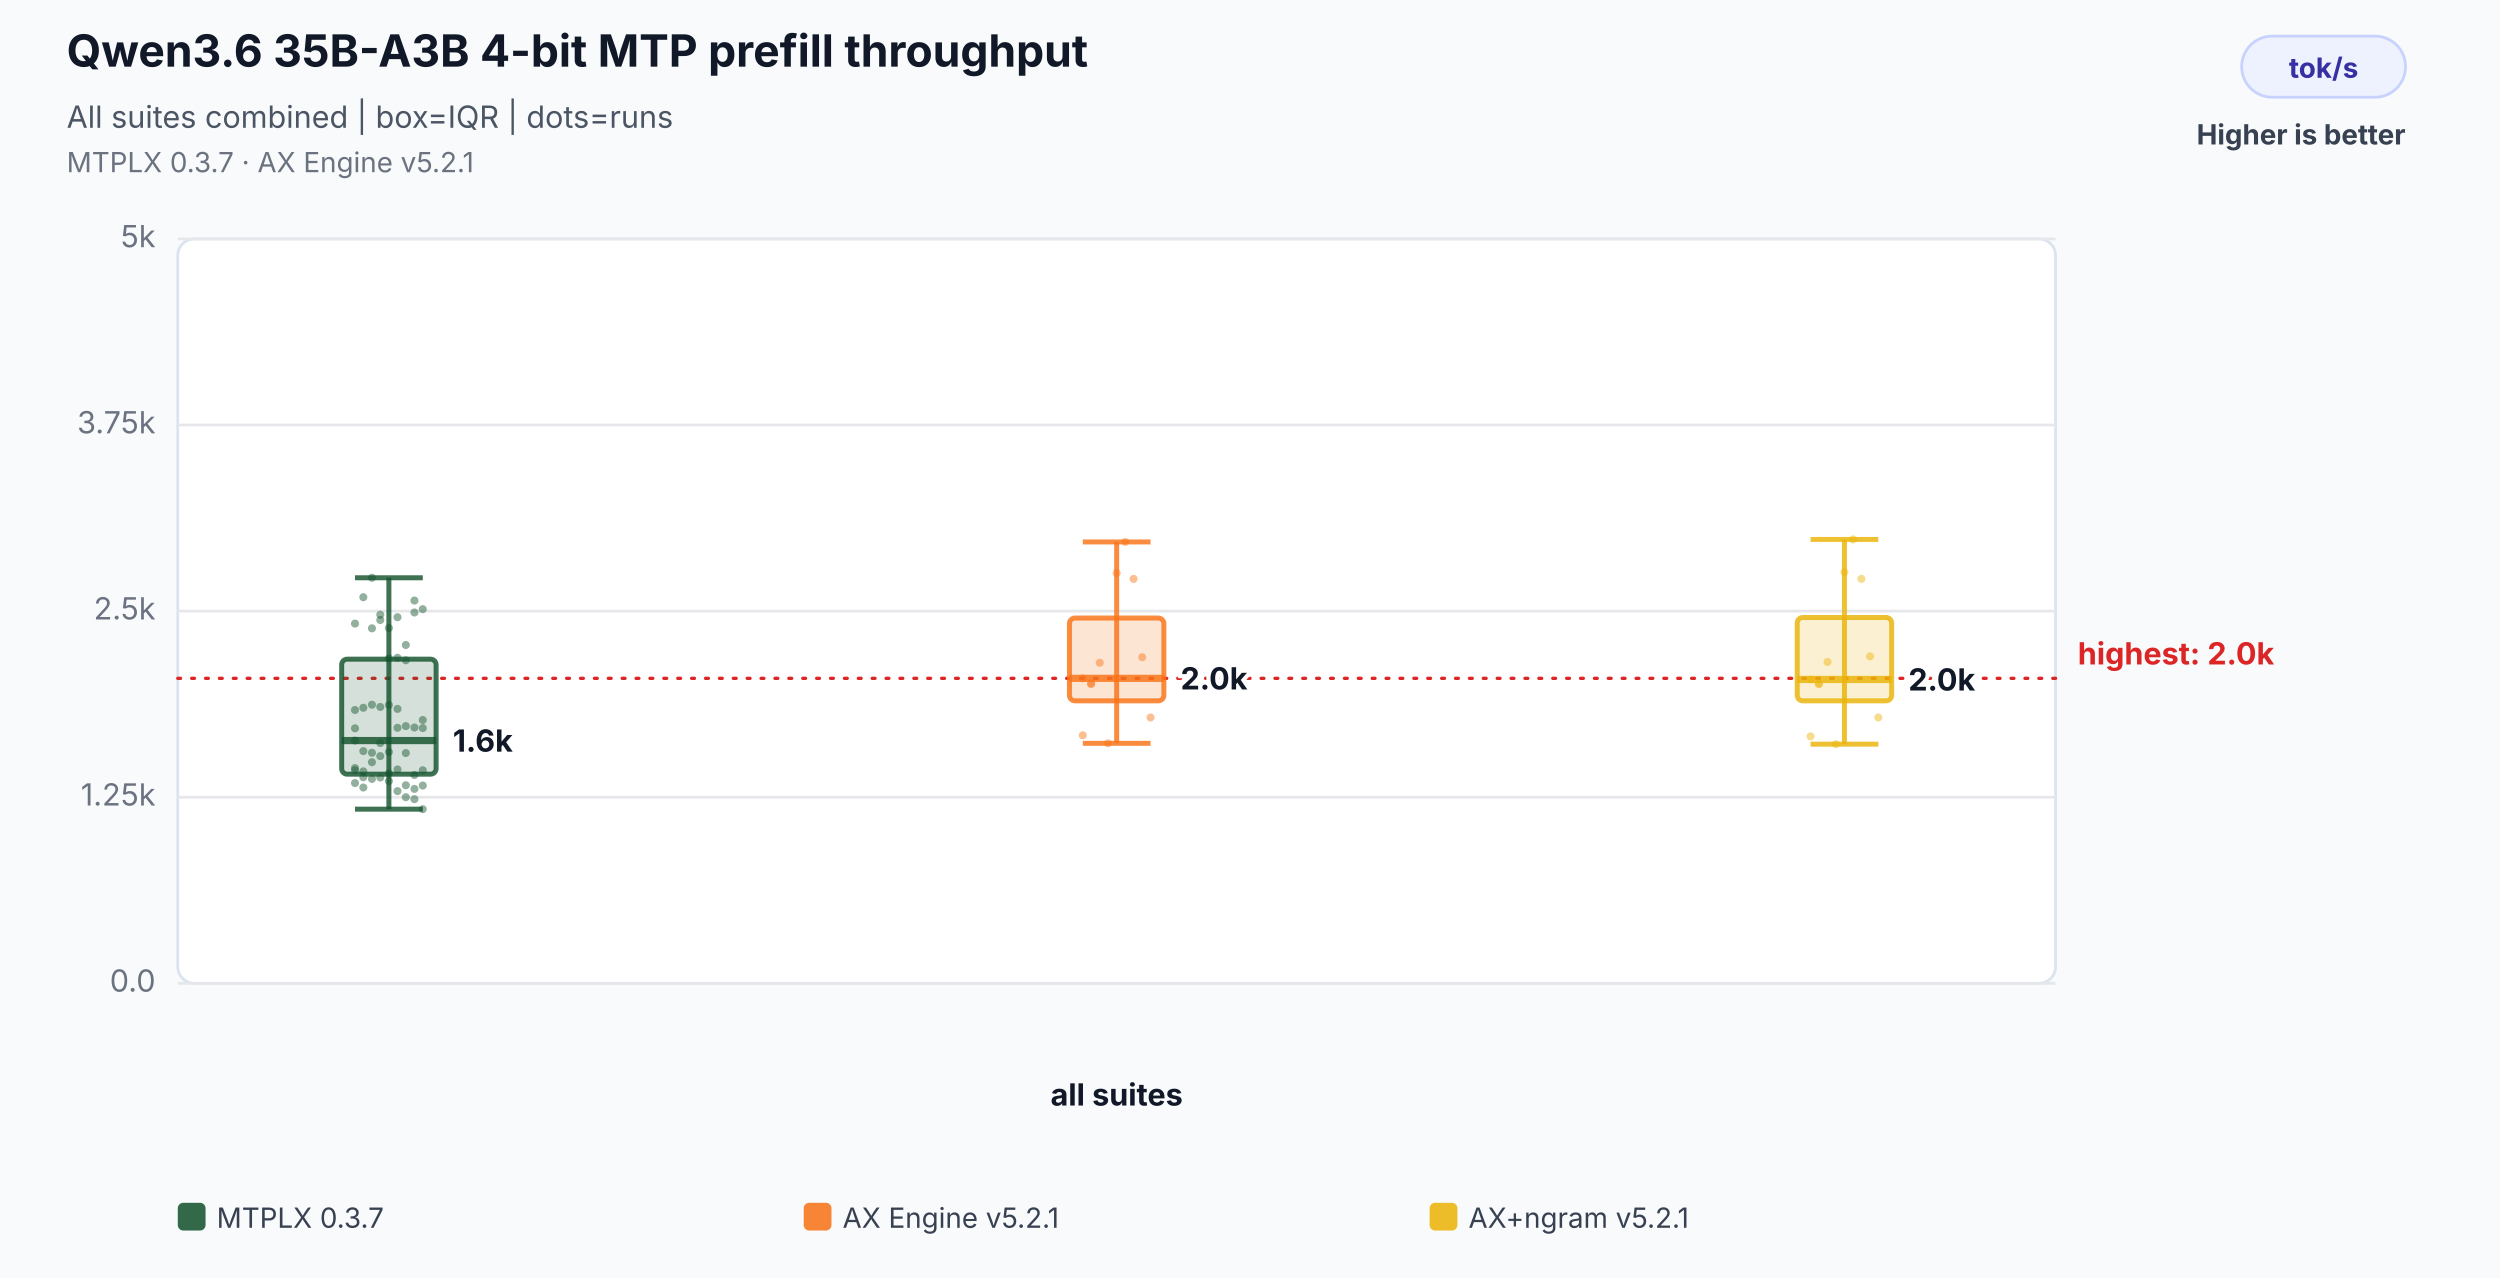
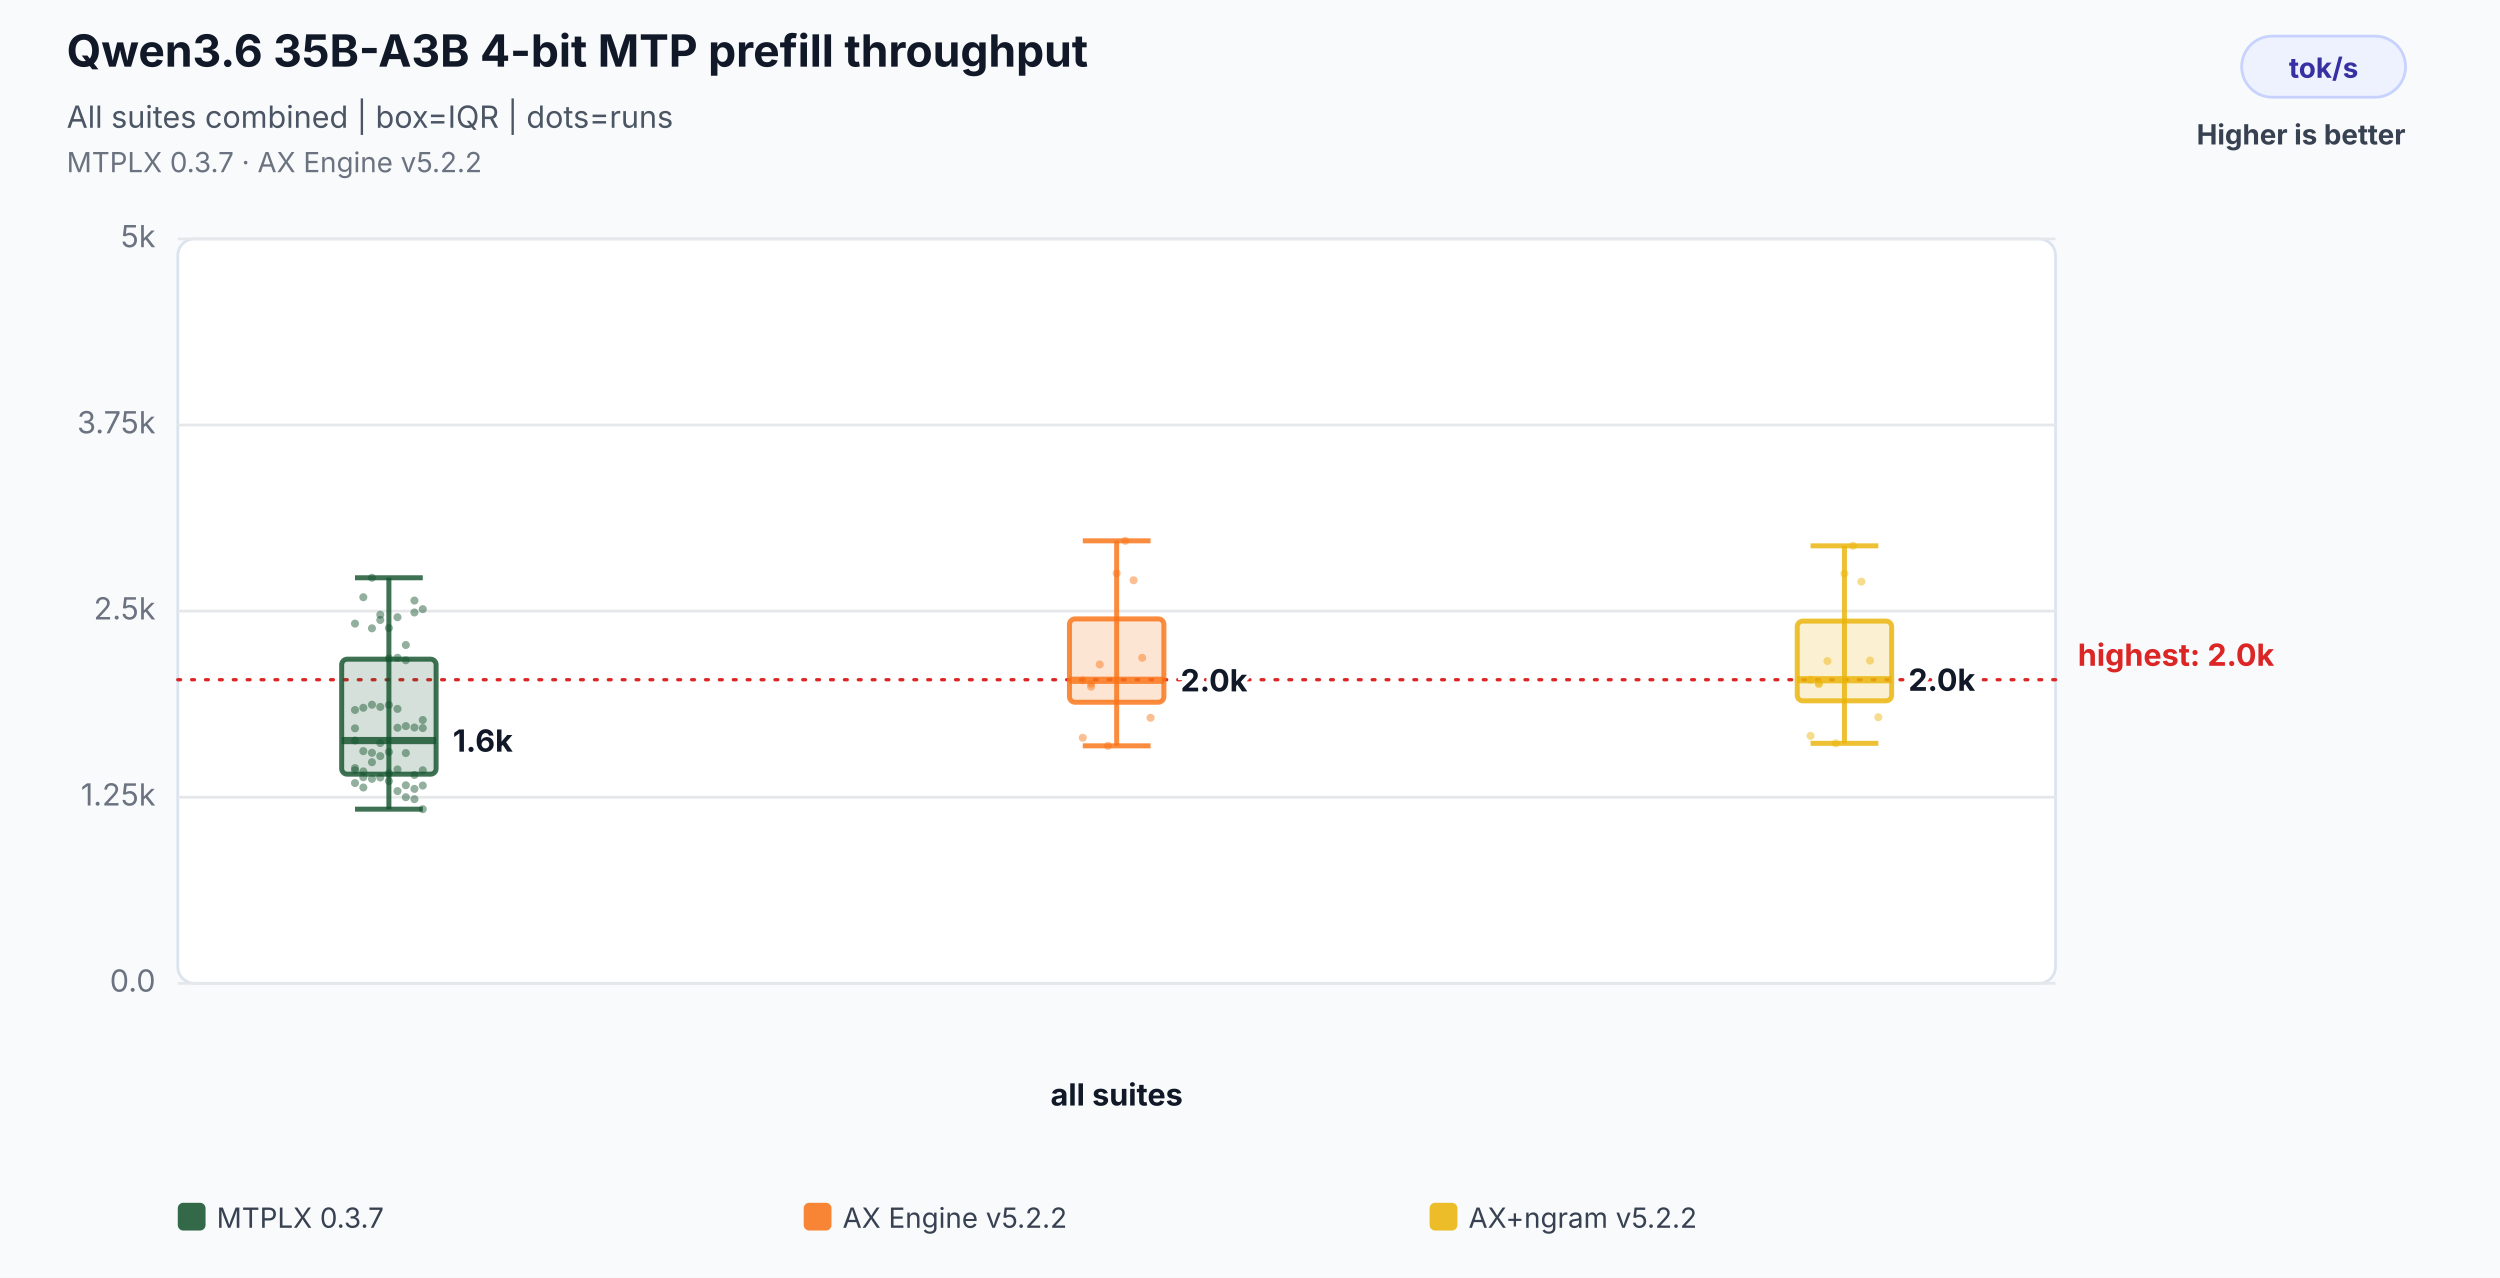
<svg xmlns="http://www.w3.org/2000/svg" width="900" height="460" viewBox="0 0 900 460" role="img" aria-labelledby="title desc">
  <rect width="100%" height="100%" fill="#f8fafc" />
  <text x="24" y="24" font-family="Inter,Segoe UI,Arial,sans-serif" font-size="16" font-weight="700" fill="#111827">Qwen3.6 35B-A3B 4-bit MTP prefill throughput</text>
  <text x="24" y="46" font-family="Inter,Segoe UI,Arial,sans-serif" font-size="11" fill="#4b5563">All suites combined | box=IQR | dots=runs</text>
-   <text x="24" y="62" font-family="Inter,Segoe UI,Arial,sans-serif" font-size="10" fill="#6b7280">MTPLX 0.3.7 · AX Engine v5.2.1</text>
+   <text x="24" y="62" font-family="Inter,Segoe UI,Arial,sans-serif" font-size="10" fill="#6b7280">MTPLX 0.3.7 · AX Engine v5.2.2</text>
  <rect x="807" y="13" width="59" height="22" rx="11" fill="#eef2ff" stroke="#c7d2fe" />
  <text x="836.5" y="28" text-anchor="middle" font-family="Inter,Segoe UI,Arial,sans-serif" font-size="10" font-weight="700" fill="#3730a3">tok/s</text>
  <text x="866" y="52" text-anchor="end" font-family="Inter,Segoe UI,Arial,sans-serif" font-size="10" font-weight="700" fill="#374151">Higher is better</text>
  <rect x="64" y="86" width="676" height="268" rx="6" fill="#ffffff" stroke="#dbe3ef" />
  <line x1="64" y1="354.0" x2="740" y2="354.0" stroke="#e5e7eb" stroke-width="1" />
  <text x="56" y="357.0" text-anchor="end" font-family="Inter,Segoe UI,Arial,sans-serif" font-size="11" fill="#6b7280">0.0</text>
  <line x1="64" y1="287.0" x2="740" y2="287.0" stroke="#e5e7eb" stroke-width="1" />
  <text x="56" y="290.0" text-anchor="end" font-family="Inter,Segoe UI,Arial,sans-serif" font-size="11" fill="#6b7280">1.25k</text>
  <line x1="64" y1="220.0" x2="740" y2="220.0" stroke="#e5e7eb" stroke-width="1" />
  <text x="56" y="223.0" text-anchor="end" font-family="Inter,Segoe UI,Arial,sans-serif" font-size="11" fill="#6b7280">2.5k</text>
  <line x1="64" y1="153.0" x2="740" y2="153.0" stroke="#e5e7eb" stroke-width="1" />
  <text x="56" y="156.0" text-anchor="end" font-family="Inter,Segoe UI,Arial,sans-serif" font-size="11" fill="#6b7280">3.75k</text>
  <line x1="64" y1="86.0" x2="740" y2="86.0" stroke="#e5e7eb" stroke-width="1" />
  <text x="56" y="89.0" text-anchor="end" font-family="Inter,Segoe UI,Arial,sans-serif" font-size="11" fill="#6b7280">5k</text>
-   <line x1="64" y1="244.2" x2="740" y2="244.2" stroke="#dc2626" stroke-width="1.2" stroke-dasharray="1 4" stroke-linecap="round" />
-   <text x="748" y="239.2" text-anchor="start" font-family="Inter,Segoe UI,Arial,sans-serif" font-size="11" font-weight="700" fill="#dc2626" data-label="highest median">highest: 2.0k</text>
+   <line x1="64" y1="244.7" x2="740" y2="244.7" stroke="#dc2626" stroke-width="1.2" stroke-dasharray="1 4" stroke-linecap="round" />
+   <text x="748" y="239.7" text-anchor="start" font-family="Inter,Segoe UI,Arial,sans-serif" font-size="11" font-weight="700" fill="#dc2626" data-label="highest median">highest: 2.0k</text>
  <text x="402.0" y="398" text-anchor="middle" font-family="Inter,Segoe UI,Arial,sans-serif" font-size="11" font-weight="700" fill="#111827">all suites</text>
  <circle cx="127.8" cy="281.9" r="1.45" fill="#14532d" fill-opacity="0.46" />
  <circle cx="130.8" cy="279.8" r="1.45" fill="#14532d" fill-opacity="0.46" />
  <circle cx="133.9" cy="280.4" r="1.45" fill="#14532d" fill-opacity="0.46" />
  <circle cx="136.9" cy="279.9" r="1.45" fill="#14532d" fill-opacity="0.46" />
  <circle cx="140.0" cy="281.2" r="1.45" fill="#14532d" fill-opacity="0.46" />
  <circle cx="143.1" cy="262.0" r="1.45" fill="#14532d" fill-opacity="0.46" />
  <circle cx="146.1" cy="261.4" r="1.45" fill="#14532d" fill-opacity="0.46" />
  <circle cx="149.2" cy="261.9" r="1.45" fill="#14532d" fill-opacity="0.46" />
  <circle cx="152.2" cy="262.1" r="1.45" fill="#14532d" fill-opacity="0.46" />
  <circle cx="127.8" cy="262.2" r="1.45" fill="#14532d" fill-opacity="0.46" />
  <circle cx="130.8" cy="254.8" r="1.45" fill="#14532d" fill-opacity="0.46" />
  <circle cx="133.9" cy="253.7" r="1.45" fill="#14532d" fill-opacity="0.46" />
  <circle cx="136.9" cy="254.5" r="1.45" fill="#14532d" fill-opacity="0.46" />
  <circle cx="140.0" cy="253.8" r="1.45" fill="#14532d" fill-opacity="0.46" />
  <circle cx="143.1" cy="255.2" r="1.45" fill="#14532d" fill-opacity="0.46" />
  <circle cx="146.1" cy="282.7" r="1.45" fill="#14532d" fill-opacity="0.46" />
  <circle cx="149.2" cy="284.0" r="1.45" fill="#14532d" fill-opacity="0.46" />
  <circle cx="152.2" cy="282.8" r="1.45" fill="#14532d" fill-opacity="0.46" />
  <circle cx="127.8" cy="276.5" r="1.45" fill="#14532d" fill-opacity="0.46" />
  <circle cx="130.8" cy="283.5" r="1.45" fill="#14532d" fill-opacity="0.46" />
  <circle cx="133.9" cy="226.2" r="1.45" fill="#14532d" fill-opacity="0.46" />
  <circle cx="136.9" cy="223.2" r="1.45" fill="#14532d" fill-opacity="0.46" />
  <circle cx="140.0" cy="226.1" r="1.45" fill="#14532d" fill-opacity="0.46" />
  <circle cx="143.1" cy="222.2" r="1.45" fill="#14532d" fill-opacity="0.46" />
  <circle cx="146.1" cy="232.2" r="1.45" fill="#14532d" fill-opacity="0.46" />
  <circle cx="149.2" cy="216.2" r="1.45" fill="#14532d" fill-opacity="0.46" />
  <circle cx="152.2" cy="219.3" r="1.45" fill="#14532d" fill-opacity="0.46" />
  <circle cx="127.8" cy="224.5" r="1.45" fill="#14532d" fill-opacity="0.46" />
  <circle cx="130.8" cy="215.0" r="1.45" fill="#14532d" fill-opacity="0.46" />
  <circle cx="133.9" cy="208.0" r="1.45" fill="#14532d" fill-opacity="0.46" />
  <circle cx="136.9" cy="221.3" r="1.45" fill="#14532d" fill-opacity="0.46" />
  <circle cx="140.0" cy="237.0" r="1.45" fill="#14532d" fill-opacity="0.46" />
  <circle cx="143.1" cy="236.8" r="1.45" fill="#14532d" fill-opacity="0.46" />
  <circle cx="146.1" cy="237.7" r="1.45" fill="#14532d" fill-opacity="0.46" />
  <circle cx="149.2" cy="220.5" r="1.45" fill="#14532d" fill-opacity="0.46" />
  <circle cx="152.2" cy="259.2" r="1.45" fill="#14532d" fill-opacity="0.46" />
  <circle cx="127.8" cy="255.6" r="1.45" fill="#14532d" fill-opacity="0.46" />
  <circle cx="130.8" cy="270.4" r="1.45" fill="#14532d" fill-opacity="0.46" />
  <circle cx="133.9" cy="271.0" r="1.45" fill="#14532d" fill-opacity="0.46" />
  <circle cx="136.9" cy="267.5" r="1.45" fill="#14532d" fill-opacity="0.46" />
  <circle cx="140.0" cy="278.4" r="1.45" fill="#14532d" fill-opacity="0.46" />
  <circle cx="143.1" cy="284.8" r="1.45" fill="#14532d" fill-opacity="0.46" />
  <circle cx="146.1" cy="287.0" r="1.45" fill="#14532d" fill-opacity="0.46" />
  <circle cx="149.2" cy="287.7" r="1.45" fill="#14532d" fill-opacity="0.46" />
  <circle cx="152.2" cy="291.3" r="1.45" fill="#14532d" fill-opacity="0.46" />
  <circle cx="127.8" cy="266.6" r="1.45" fill="#14532d" fill-opacity="0.46" />
  <circle cx="130.8" cy="277.7" r="1.45" fill="#14532d" fill-opacity="0.46" />
  <circle cx="133.9" cy="274.4" r="1.45" fill="#14532d" fill-opacity="0.46" />
  <circle cx="136.9" cy="272.2" r="1.45" fill="#14532d" fill-opacity="0.46" />
  <circle cx="140.0" cy="270.7" r="1.45" fill="#14532d" fill-opacity="0.46" />
  <circle cx="143.1" cy="277.0" r="1.45" fill="#14532d" fill-opacity="0.46" />
  <circle cx="146.1" cy="271.1" r="1.45" fill="#14532d" fill-opacity="0.46" />
  <circle cx="149.2" cy="279.0" r="1.45" fill="#14532d" fill-opacity="0.46" />
  <circle cx="152.2" cy="277.3" r="1.45" fill="#14532d" fill-opacity="0.46" />
  <circle cx="127.8" cy="277.3" r="1.45" fill="#14532d" fill-opacity="0.46" />
  <line x1="140.0" y1="208.0" x2="140.0" y2="291.3" stroke="#14532d" stroke-opacity="0.82" stroke-width="1.8" />
  <line x1="127.8" y1="208.0" x2="152.2" y2="208.0" stroke="#14532d" stroke-opacity="0.82" stroke-width="1.8" />
  <line x1="127.8" y1="291.3" x2="152.2" y2="291.3" stroke="#14532d" stroke-opacity="0.82" stroke-width="1.8" />
  <rect x="123.0" y="237.3" width="34.0" height="41.4" rx="2" fill="#14532d" fill-opacity="0.18" stroke="#14532d" stroke-opacity="0.82" stroke-width="1.8" />
  <line x1="123.0" y1="266.6" x2="157.0" y2="266.6" stroke="#14532d" stroke-opacity="0.82" stroke-width="2.6" />
  <text x="163.0" y="270.6" text-anchor="start" font-family="Inter,Segoe UI,Arial,sans-serif" font-size="11" font-weight="700" fill="#111827" stroke="#ffffff" stroke-width="3" paint-order="stroke">1.6k</text>
-   <circle cx="389.8" cy="264.7" r="1.45" fill="#f97316" fill-opacity="0.46" />
-   <circle cx="392.8" cy="246.3" r="1.45" fill="#f97316" fill-opacity="0.46" />
-   <circle cx="395.9" cy="238.6" r="1.45" fill="#f97316" fill-opacity="0.46" />
-   <circle cx="398.9" cy="267.6" r="1.45" fill="#f97316" fill-opacity="0.46" />
-   <circle cx="402.0" cy="206.3" r="1.45" fill="#f97316" fill-opacity="0.46" />
-   <circle cx="405.1" cy="195.1" r="1.45" fill="#f97316" fill-opacity="0.46" />
-   <circle cx="408.1" cy="208.4" r="1.45" fill="#f97316" fill-opacity="0.46" />
-   <circle cx="411.2" cy="236.6" r="1.45" fill="#f97316" fill-opacity="0.46" />
-   <circle cx="414.2" cy="258.3" r="1.45" fill="#f97316" fill-opacity="0.46" />
-   <circle cx="389.8" cy="244.2" r="1.45" fill="#f97316" fill-opacity="0.46" />
-   <circle cx="392.8" cy="246.0" r="1.45" fill="#f97316" fill-opacity="0.46" />
-   <line x1="402.0" y1="195.1" x2="402.0" y2="267.6" stroke="#f97316" stroke-opacity="0.82" stroke-width="1.8" />
-   <line x1="389.8" y1="195.1" x2="414.2" y2="195.1" stroke="#f97316" stroke-opacity="0.82" stroke-width="1.8" />
-   <line x1="389.8" y1="267.6" x2="414.2" y2="267.6" stroke="#f97316" stroke-opacity="0.82" stroke-width="1.8" />
-   <rect x="385.0" y="222.5" width="34.0" height="29.8" rx="2" fill="#f97316" fill-opacity="0.18" stroke="#f97316" stroke-opacity="0.82" stroke-width="1.8" />
-   <line x1="385.0" y1="244.2" x2="419.0" y2="244.2" stroke="#f97316" stroke-opacity="0.82" stroke-width="2.6" />
-   <text x="425.0" y="248.2" text-anchor="start" font-family="Inter,Segoe UI,Arial,sans-serif" font-size="11" font-weight="700" fill="#111827" stroke="#ffffff" stroke-width="3" paint-order="stroke">2.0k</text>
-   <circle cx="651.8" cy="265.1" r="1.45" fill="#eab308" fill-opacity="0.46" />
+   <circle cx="389.8" cy="265.6" r="1.45" fill="#f97316" fill-opacity="0.46" />
+   <circle cx="392.8" cy="247.2" r="1.45" fill="#f97316" fill-opacity="0.46" />
+   <circle cx="395.9" cy="239.2" r="1.45" fill="#f97316" fill-opacity="0.46" />
+   <circle cx="398.9" cy="268.5" r="1.45" fill="#f97316" fill-opacity="0.46" />
+   <circle cx="402.0" cy="206.4" r="1.45" fill="#f97316" fill-opacity="0.46" />
+   <circle cx="405.1" cy="194.7" r="1.45" fill="#f97316" fill-opacity="0.46" />
+   <circle cx="408.1" cy="208.9" r="1.45" fill="#f97316" fill-opacity="0.46" />
+   <circle cx="411.2" cy="236.8" r="1.45" fill="#f97316" fill-opacity="0.46" />
+   <circle cx="414.2" cy="258.4" r="1.45" fill="#f97316" fill-opacity="0.46" />
+   <circle cx="389.8" cy="244.9" r="1.45" fill="#f97316" fill-opacity="0.46" />
+   <circle cx="392.8" cy="246.1" r="1.45" fill="#f97316" fill-opacity="0.46" />
+   <line x1="402.0" y1="194.7" x2="402.0" y2="268.5" stroke="#f97316" stroke-opacity="0.82" stroke-width="1.8" />
+   <line x1="389.8" y1="194.7" x2="414.2" y2="194.7" stroke="#f97316" stroke-opacity="0.82" stroke-width="1.8" />
+   <line x1="389.8" y1="268.5" x2="414.2" y2="268.5" stroke="#f97316" stroke-opacity="0.82" stroke-width="1.8" />
+   <rect x="385.0" y="222.8" width="34.0" height="30.0" rx="2" fill="#f97316" fill-opacity="0.18" stroke="#f97316" stroke-opacity="0.82" stroke-width="1.8" />
+   <line x1="385.0" y1="244.9" x2="419.0" y2="244.9" stroke="#f97316" stroke-opacity="0.82" stroke-width="2.6" />
+   <text x="425.0" y="248.9" text-anchor="start" font-family="Inter,Segoe UI,Arial,sans-serif" font-size="11" font-weight="700" fill="#111827" stroke="#ffffff" stroke-width="3" paint-order="stroke">2.0k</text>
+   <circle cx="651.8" cy="264.9" r="1.45" fill="#eab308" fill-opacity="0.46" />
+   <circle cx="654.8" cy="245.9" r="1.45" fill="#eab308" fill-opacity="0.46" />
+   <circle cx="657.9" cy="238.0" r="1.45" fill="#eab308" fill-opacity="0.46" />
+   <circle cx="660.9" cy="267.6" r="1.45" fill="#eab308" fill-opacity="0.46" />
+   <circle cx="664.0" cy="206.5" r="1.45" fill="#eab308" fill-opacity="0.46" />
+   <circle cx="667.1" cy="196.5" r="1.45" fill="#eab308" fill-opacity="0.46" />
+   <circle cx="670.1" cy="209.4" r="1.45" fill="#eab308" fill-opacity="0.46" />
+   <circle cx="673.2" cy="237.8" r="1.45" fill="#eab308" fill-opacity="0.46" />
+   <circle cx="676.2" cy="258.2" r="1.45" fill="#eab308" fill-opacity="0.46" />
+   <circle cx="651.8" cy="244.7" r="1.45" fill="#eab308" fill-opacity="0.46" />
  <circle cx="654.8" cy="246.3" r="1.45" fill="#eab308" fill-opacity="0.46" />
-   <circle cx="657.9" cy="238.3" r="1.45" fill="#eab308" fill-opacity="0.46" />
-   <circle cx="660.9" cy="267.9" r="1.45" fill="#eab308" fill-opacity="0.46" />
-   <circle cx="664.0" cy="206.0" r="1.45" fill="#eab308" fill-opacity="0.46" />
-   <circle cx="667.1" cy="194.2" r="1.45" fill="#eab308" fill-opacity="0.46" />
-   <circle cx="670.1" cy="208.4" r="1.45" fill="#eab308" fill-opacity="0.46" />
-   <circle cx="673.2" cy="236.3" r="1.45" fill="#eab308" fill-opacity="0.46" />
-   <circle cx="676.2" cy="258.3" r="1.45" fill="#eab308" fill-opacity="0.46" />
-   <circle cx="651.8" cy="244.6" r="1.45" fill="#eab308" fill-opacity="0.46" />
-   <circle cx="654.8" cy="246.1" r="1.45" fill="#eab308" fill-opacity="0.46" />
-   <line x1="664.0" y1="194.2" x2="664.0" y2="267.9" stroke="#eab308" stroke-opacity="0.82" stroke-width="1.8" />
-   <line x1="651.8" y1="194.2" x2="676.2" y2="194.2" stroke="#eab308" stroke-opacity="0.82" stroke-width="1.8" />
-   <line x1="651.8" y1="267.9" x2="676.2" y2="267.9" stroke="#eab308" stroke-opacity="0.82" stroke-width="1.8" />
-   <rect x="647.0" y="222.3" width="34.0" height="30.0" rx="2" fill="#eab308" fill-opacity="0.18" stroke="#eab308" stroke-opacity="0.82" stroke-width="1.8" />
-   <line x1="647.0" y1="244.6" x2="681.0" y2="244.6" stroke="#eab308" stroke-opacity="0.82" stroke-width="2.6" />
-   <text x="687.0" y="248.6" text-anchor="start" font-family="Inter,Segoe UI,Arial,sans-serif" font-size="11" font-weight="700" fill="#111827" stroke="#ffffff" stroke-width="3" paint-order="stroke">2.0k</text>
+   <line x1="664.0" y1="196.5" x2="664.0" y2="267.6" stroke="#eab308" stroke-opacity="0.82" stroke-width="1.8" />
+   <line x1="651.8" y1="196.5" x2="676.2" y2="196.5" stroke="#eab308" stroke-opacity="0.82" stroke-width="1.8" />
+   <line x1="651.8" y1="267.6" x2="676.2" y2="267.6" stroke="#eab308" stroke-opacity="0.82" stroke-width="1.8" />
+   <rect x="647.0" y="223.6" width="34.0" height="28.7" rx="2" fill="#eab308" fill-opacity="0.18" stroke="#eab308" stroke-opacity="0.82" stroke-width="1.8" />
+   <line x1="647.0" y1="244.7" x2="681.0" y2="244.7" stroke="#eab308" stroke-opacity="0.82" stroke-width="2.6" />
+   <text x="687.0" y="248.7" text-anchor="start" font-family="Inter,Segoe UI,Arial,sans-serif" font-size="11" font-weight="700" fill="#111827" stroke="#ffffff" stroke-width="3" paint-order="stroke">2.0k</text>
  <rect x="64" y="433" width="10" height="10" rx="2" fill="#14532d" fill-opacity="0.86" />
  <text x="78" y="442" font-family="Inter,Segoe UI,Arial,sans-serif" font-size="10" fill="#374151">MTPLX 0.3.7</text>
  <rect x="289.333" y="433" width="10" height="10" rx="2" fill="#f97316" fill-opacity="0.86" />
-   <text x="303.333" y="442" font-family="Inter,Segoe UI,Arial,sans-serif" font-size="10" fill="#374151">AX Engine v5.2.1</text>
+   <text x="303.333" y="442" font-family="Inter,Segoe UI,Arial,sans-serif" font-size="10" fill="#374151">AX Engine v5.2.2</text>
  <rect x="514.667" y="433" width="10" height="10" rx="2" fill="#eab308" fill-opacity="0.86" />
-   <text x="528.667" y="442" font-family="Inter,Segoe UI,Arial,sans-serif" font-size="10" fill="#374151">AX+ngram v5.2.1</text>
+   <text x="528.667" y="442" font-family="Inter,Segoe UI,Arial,sans-serif" font-size="10" fill="#374151">AX+ngram v5.2.2</text>
</svg>
